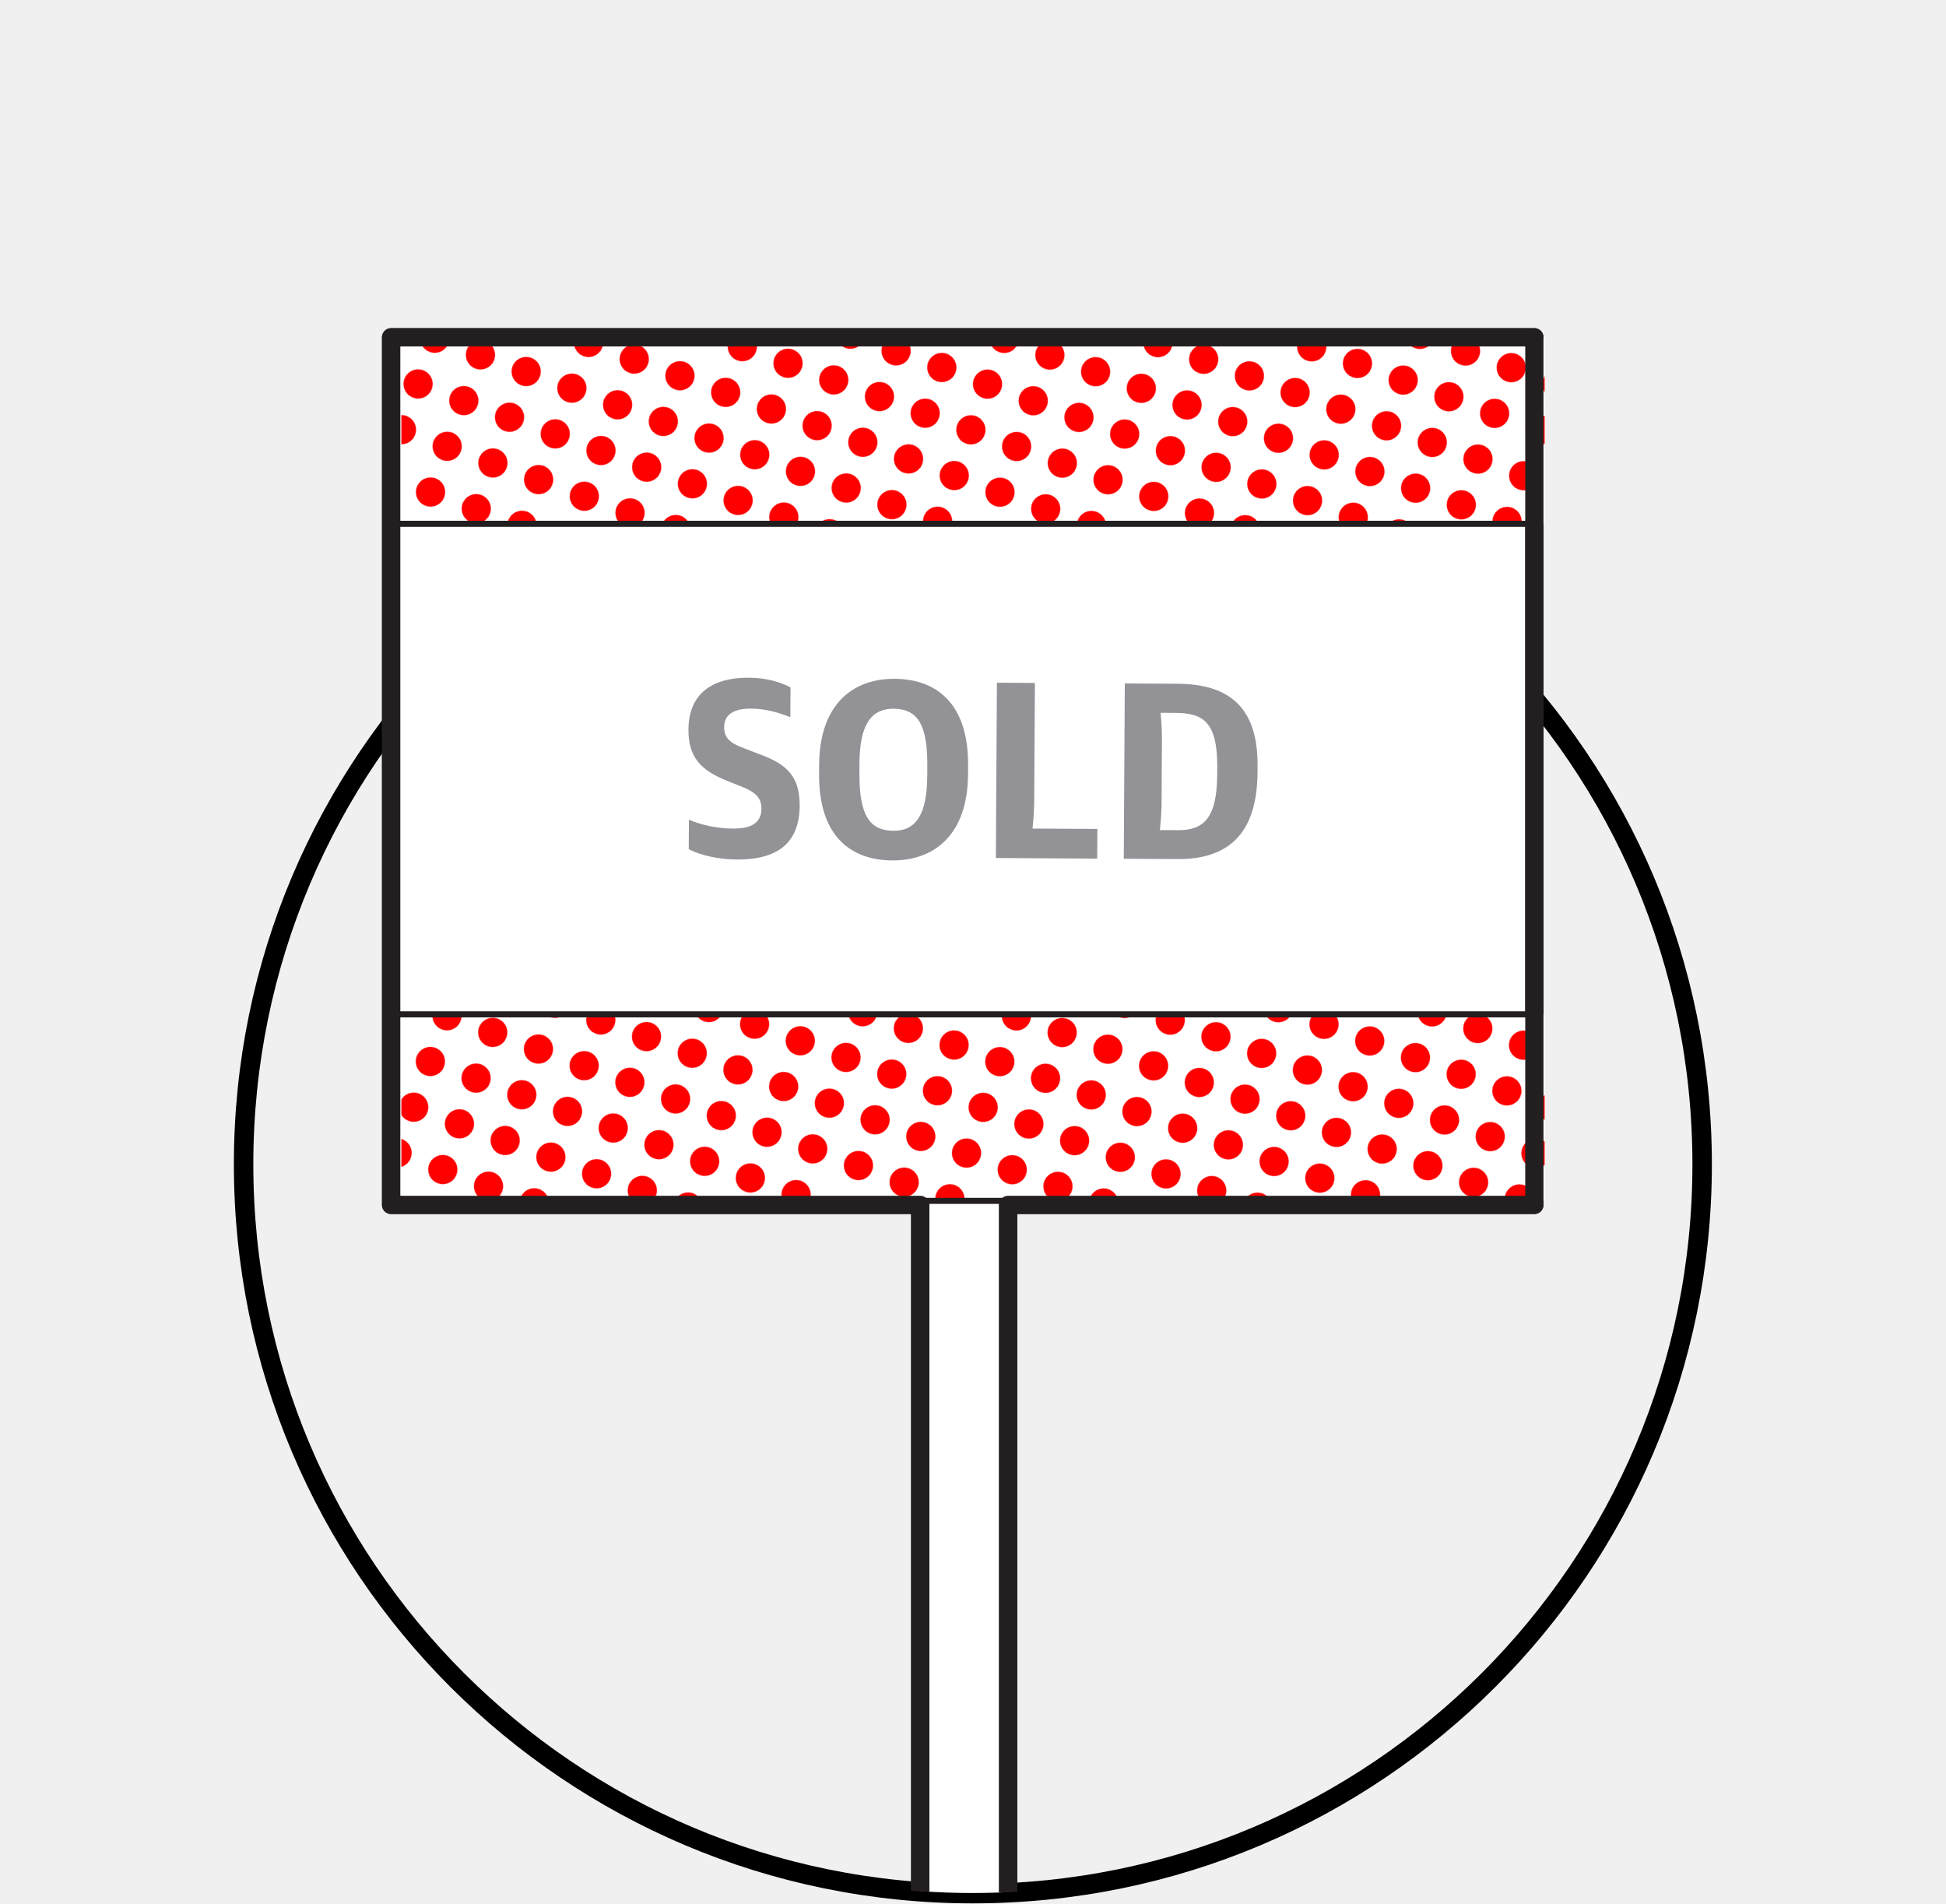
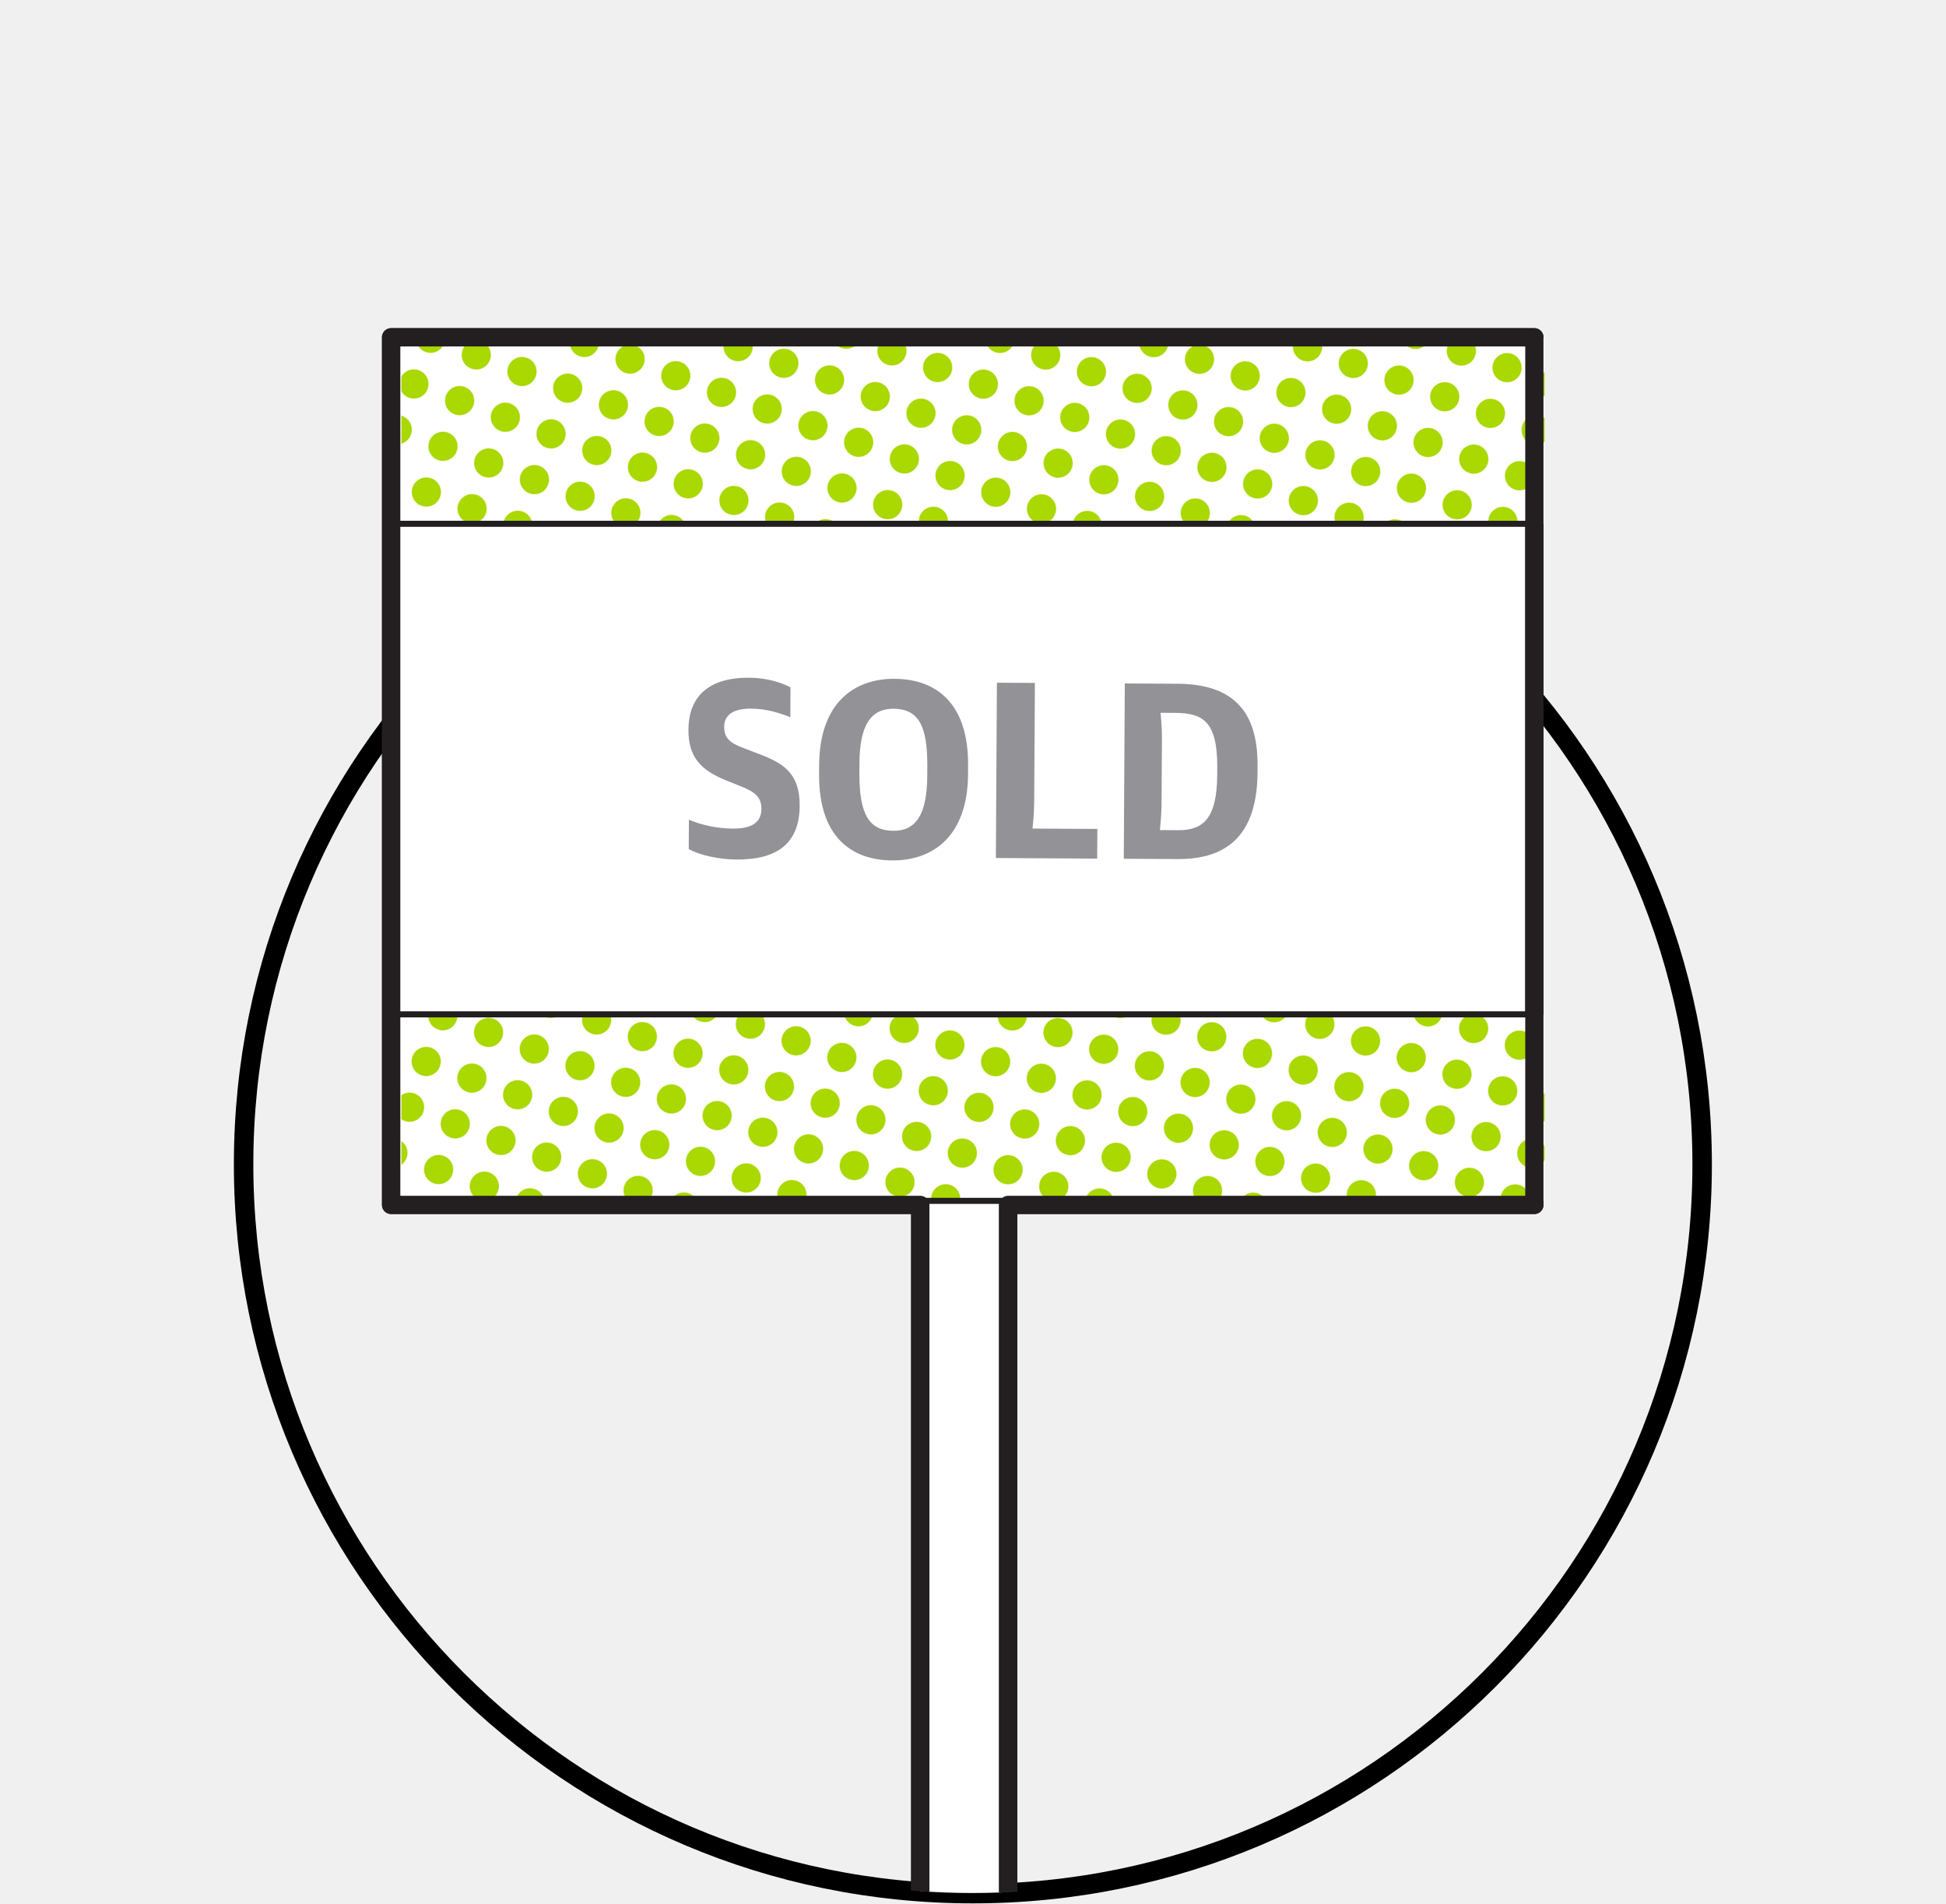
- <svg xmlns="http://www.w3.org/2000/svg" xmlns:xlink="http://www.w3.org/1999/xlink" width="200" height="195.603" id="svg10845" version="1.1">
+ <svg xmlns="http://www.w3.org/2000/svg" width="200" height="195.603" id="svg10845" version="1.1">
  <defs id="defs4809">
-     <pattern patternTransform="matrix(0.9396926,0.3420201,-0.3420201,0.9396926,0.4298835,0)" id="pattern18090" xlink:href="#polka" />
-     <pattern patternTransform="matrix(0.9396926,0.3420201,-0.3420201,0.9396926,0.4298835,0)" id="pattern18088" xlink:href="#polka" />
    <pattern patternUnits="userSpaceOnUse" width="5" height="5" patternTransform="rotate(20)" id="polka">
      <rect id="rect10288" style="fill:#ffffff" width="5" height="5" x="0" y="0" />
-       <circle id="polka__inner" r="1.5" cy="2" style="fill:#ff0000" cx="2" />
+       <circle id="polka__inner" r="1.5" cy="2" style="fill:#aad801" cx="2" />
    </pattern>
    <clipPath clipPathUnits="userSpaceOnUse" id="clipPath15663">
      <path style="color:#000000;display:inline;overflow:visible;visibility:visible;opacity:1;fill:none;fill-opacity:1;fill-rule:nonzero;stroke:#ff0000;stroke-width:1.974;stroke-miterlimit:4;stroke-dasharray:none;stroke-opacity:1;marker:none;enable-background:accumulate" d="m 468.808,261.182 0,181.289 57.885,0 a 74.951,74.95 0 0 0 82.033,0 l 57.996,0 0,-181.289 -197.914,0 z" id="path15665" />
    </clipPath>
  </defs>
  <g id="layer1" transform="translate(-282.081,-278.4112)" style="display:inline">
    <ellipse ry="74.95" rx="74.951" cy="398.076" cx="382.068" id="path6022" style="color:#000000;display:inline;overflow:visible;visibility:visible;opacity:1;fill:none;fill-opacity:1;fill-rule:nonzero;stroke:#000000;stroke-width:2;stroke-miterlimit:4;stroke-dasharray:none;stroke-opacity:1;marker:none;enable-background:accumulate" />
    <g id="g10986" transform="translate(-185.6839,18.27193)" clip-path="url(#clipPath15663)">
      <g id="g112" transform="matrix(1.25,0,0,-1.25,-314.5948,1009.701)">
        <path style="fill:#ffffff" id="path114-8" d="m 752.044,571.917 -94,0 0,-71.333 43.505,0 0,-62.667 7.23,0 0,62.667 43.264,0 0,71.333 z" />
      </g>
      <g id="g116-3" transform="matrix(1.25,0,0,-1.25,-314.5948,1009.701)">
        <path style="fill:none;stroke:#231f20;stroke-width:1.5;stroke-linecap:round;stroke-linejoin:round" id="path118-5" d="m 752.044,571.917 -94,0 0,-71.333 43.505,0 0,-62.667 7.23,0 0,62.667 43.264,0 0,71.333 z" />
      </g>
-       <path style="fill:url(#pattern18090)" id="path120-9" d="m 626.515,383.555 -117.5,0 0,-19.166 117.5,0 0,19.166 z" />
-       <path style="fill:url(#pattern18088)" id="path122" d="m 626.515,313.971 -117.5,0 0,-19.166 117.5,0 0,19.166 z" />
+       <path style="fill:url(#polka)" id="path120-9" d="m 626.515,383.555 -117.5,0 0,-19.166 117.5,0 0,19.166 z" />
+       <path style="fill:url(#polka)" id="path122" d="m 626.515,313.971 -117.5,0 0,-19.166 117.5,0 0,19.166 z" />
      <path style="fill:none;stroke:#231f20;stroke-width:0.625" id="path124-1" d="m 625.46,313.971 -117.5,0 0,-19.166 117.5,0 0,19.166 z" />
      <path style="fill:none;stroke:#231f20;stroke-width:0.625" id="path126-0" d="m 625.46,383.555 -117.5,0 0,-19.166 117.5,0 0,19.166 z" />
      <g id="g148" transform="matrix(1.25,0,0,-1.25,-314.5948,1009.701)">
        <path style="fill:none;stroke:#231f20;stroke-width:1.5;stroke-linecap:round;stroke-linejoin:round" id="path150" d="m 752.044,571.917 -94,0 0,-71.333 43.505,0 0,-62.667 7.23,0 0,62.667 43.264,0 0,71.333 z" />
      </g>
      <g id="g19702" transform="matrix(1.25,0,0,-1.25,-488.1843,1011.488)">
        <g id="g221">
          <path d="m 821.388,531.266 0.014,2.417 c 1.06,-0.444 2.307,-0.723 3.62,-0.73 1.582,-0.01 2.336,0.527 2.342,1.63 0.005,1 -0.617,1.442 -1.843,1.908 l -1.06,0.423 c -2.013,0.824 -3.112,1.852 -3.098,4.184 0.015,2.625 1.566,4.28 4.982,4.26 1.56,-0.008 2.705,-0.43 3.41,-0.79 l -0.015,-2.457 c -0.872,0.34 -1.912,0.698 -3.245,0.706 -1.416,0.01 -2.19,-0.508 -2.195,-1.487 -0.006,-0.917 0.45,-1.336 1.655,-1.78 l 1.1,-0.423 c 1.996,-0.74 3.47,-1.54 3.454,-4.29 -0.02,-3.062 -1.797,-4.447 -5.192,-4.427 -1.396,0.008 -2.955,0.33 -3.93,0.856" id="path223" style="fill:#929297" />
        </g>
        <g id="g225">
          <path d="m 840.998,537.275 0.005,0.792 c 0.02,3.415 -0.764,4.71 -2.763,4.743 -1.854,0.01 -2.8,-1.316 -2.817,-4.482 l -0.005,-0.79 c -0.02,-3.5 0.847,-4.755 2.805,-4.766 1.833,-0.01 2.757,1.316 2.775,4.503 m -8.893,0.156 0.004,0.75 c 0.03,5.082 2.853,7.108 6.206,7.088 3.437,-0.02 6.07,-2.035 6.04,-7.096 l -0.004,-0.75 c -0.03,-5.082 -2.874,-7.107 -6.227,-7.087 -3.437,0.02 -6.05,2.014 -6.02,7.096" id="path227" style="fill:#929297" />
        </g>
        <g id="g229">
          <path d="m 846.725,544.948 3.124,-0.02 -0.06,-9.87 c -0.004,-0.876 -0.136,-2.103 -0.136,-2.103 l 5.332,-0.03 -0.015,-2.44 -8.33,0.05 0.085,14.413 z" id="path231" style="fill:#929297" />
        </g>
        <g id="g233">
          <path d="m 861.605,532.822 c 2.063,-0.012 3.214,0.92 3.234,4.564 l 0.003,0.604 c 0.023,3.873 -1.265,4.464 -3.494,4.477 l -1.167,0.007 c 0,0 0.118,-1.21 0.113,-2.02 l -0.033,-5.604 c -0.005,-0.79 -0.136,-2.02 -0.136,-2.02 l 1.478,-0.008 z m -4.365,12.064 4.332,-0.025 c 4.31,-0.024 6.61,-1.996 6.584,-6.724 l -0.003,-0.562 c -0.03,-5.04 -2.396,-7.15 -6.562,-7.127 l -4.435,0.026 0.085,14.413 z" id="path235" style="fill:#929297" />
        </g>
      </g>
    </g>
  </g>
</svg>
